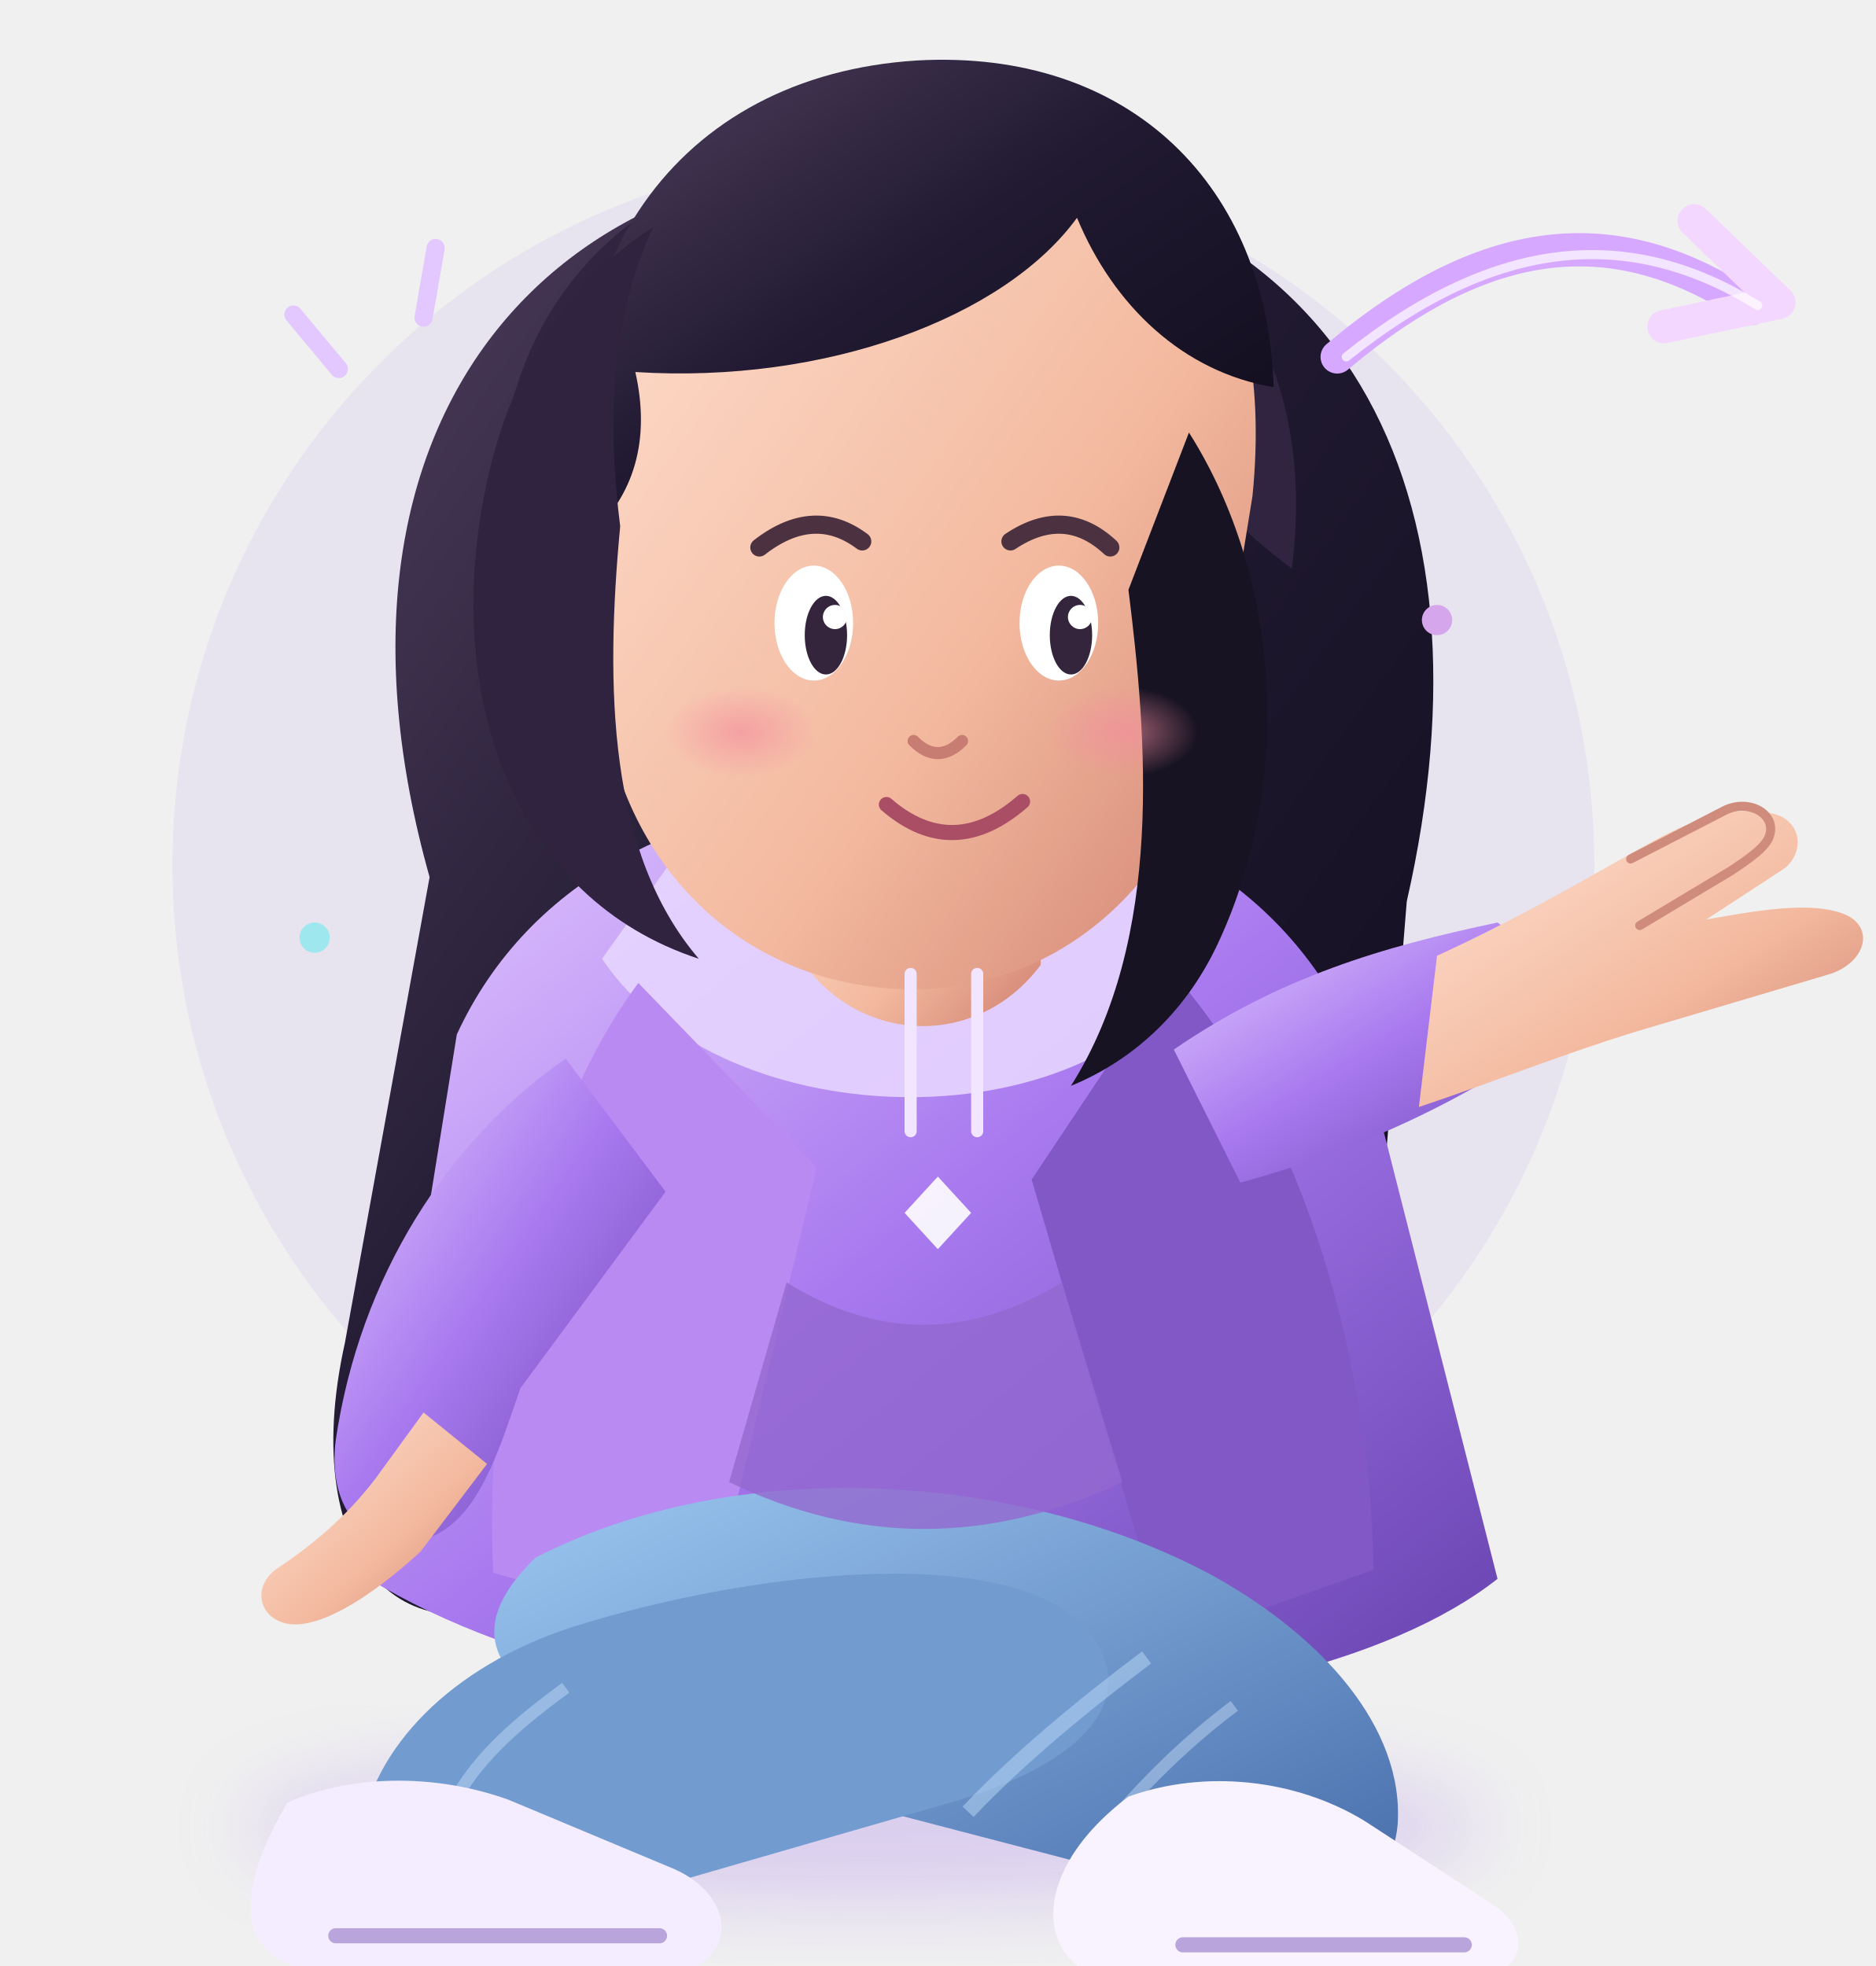
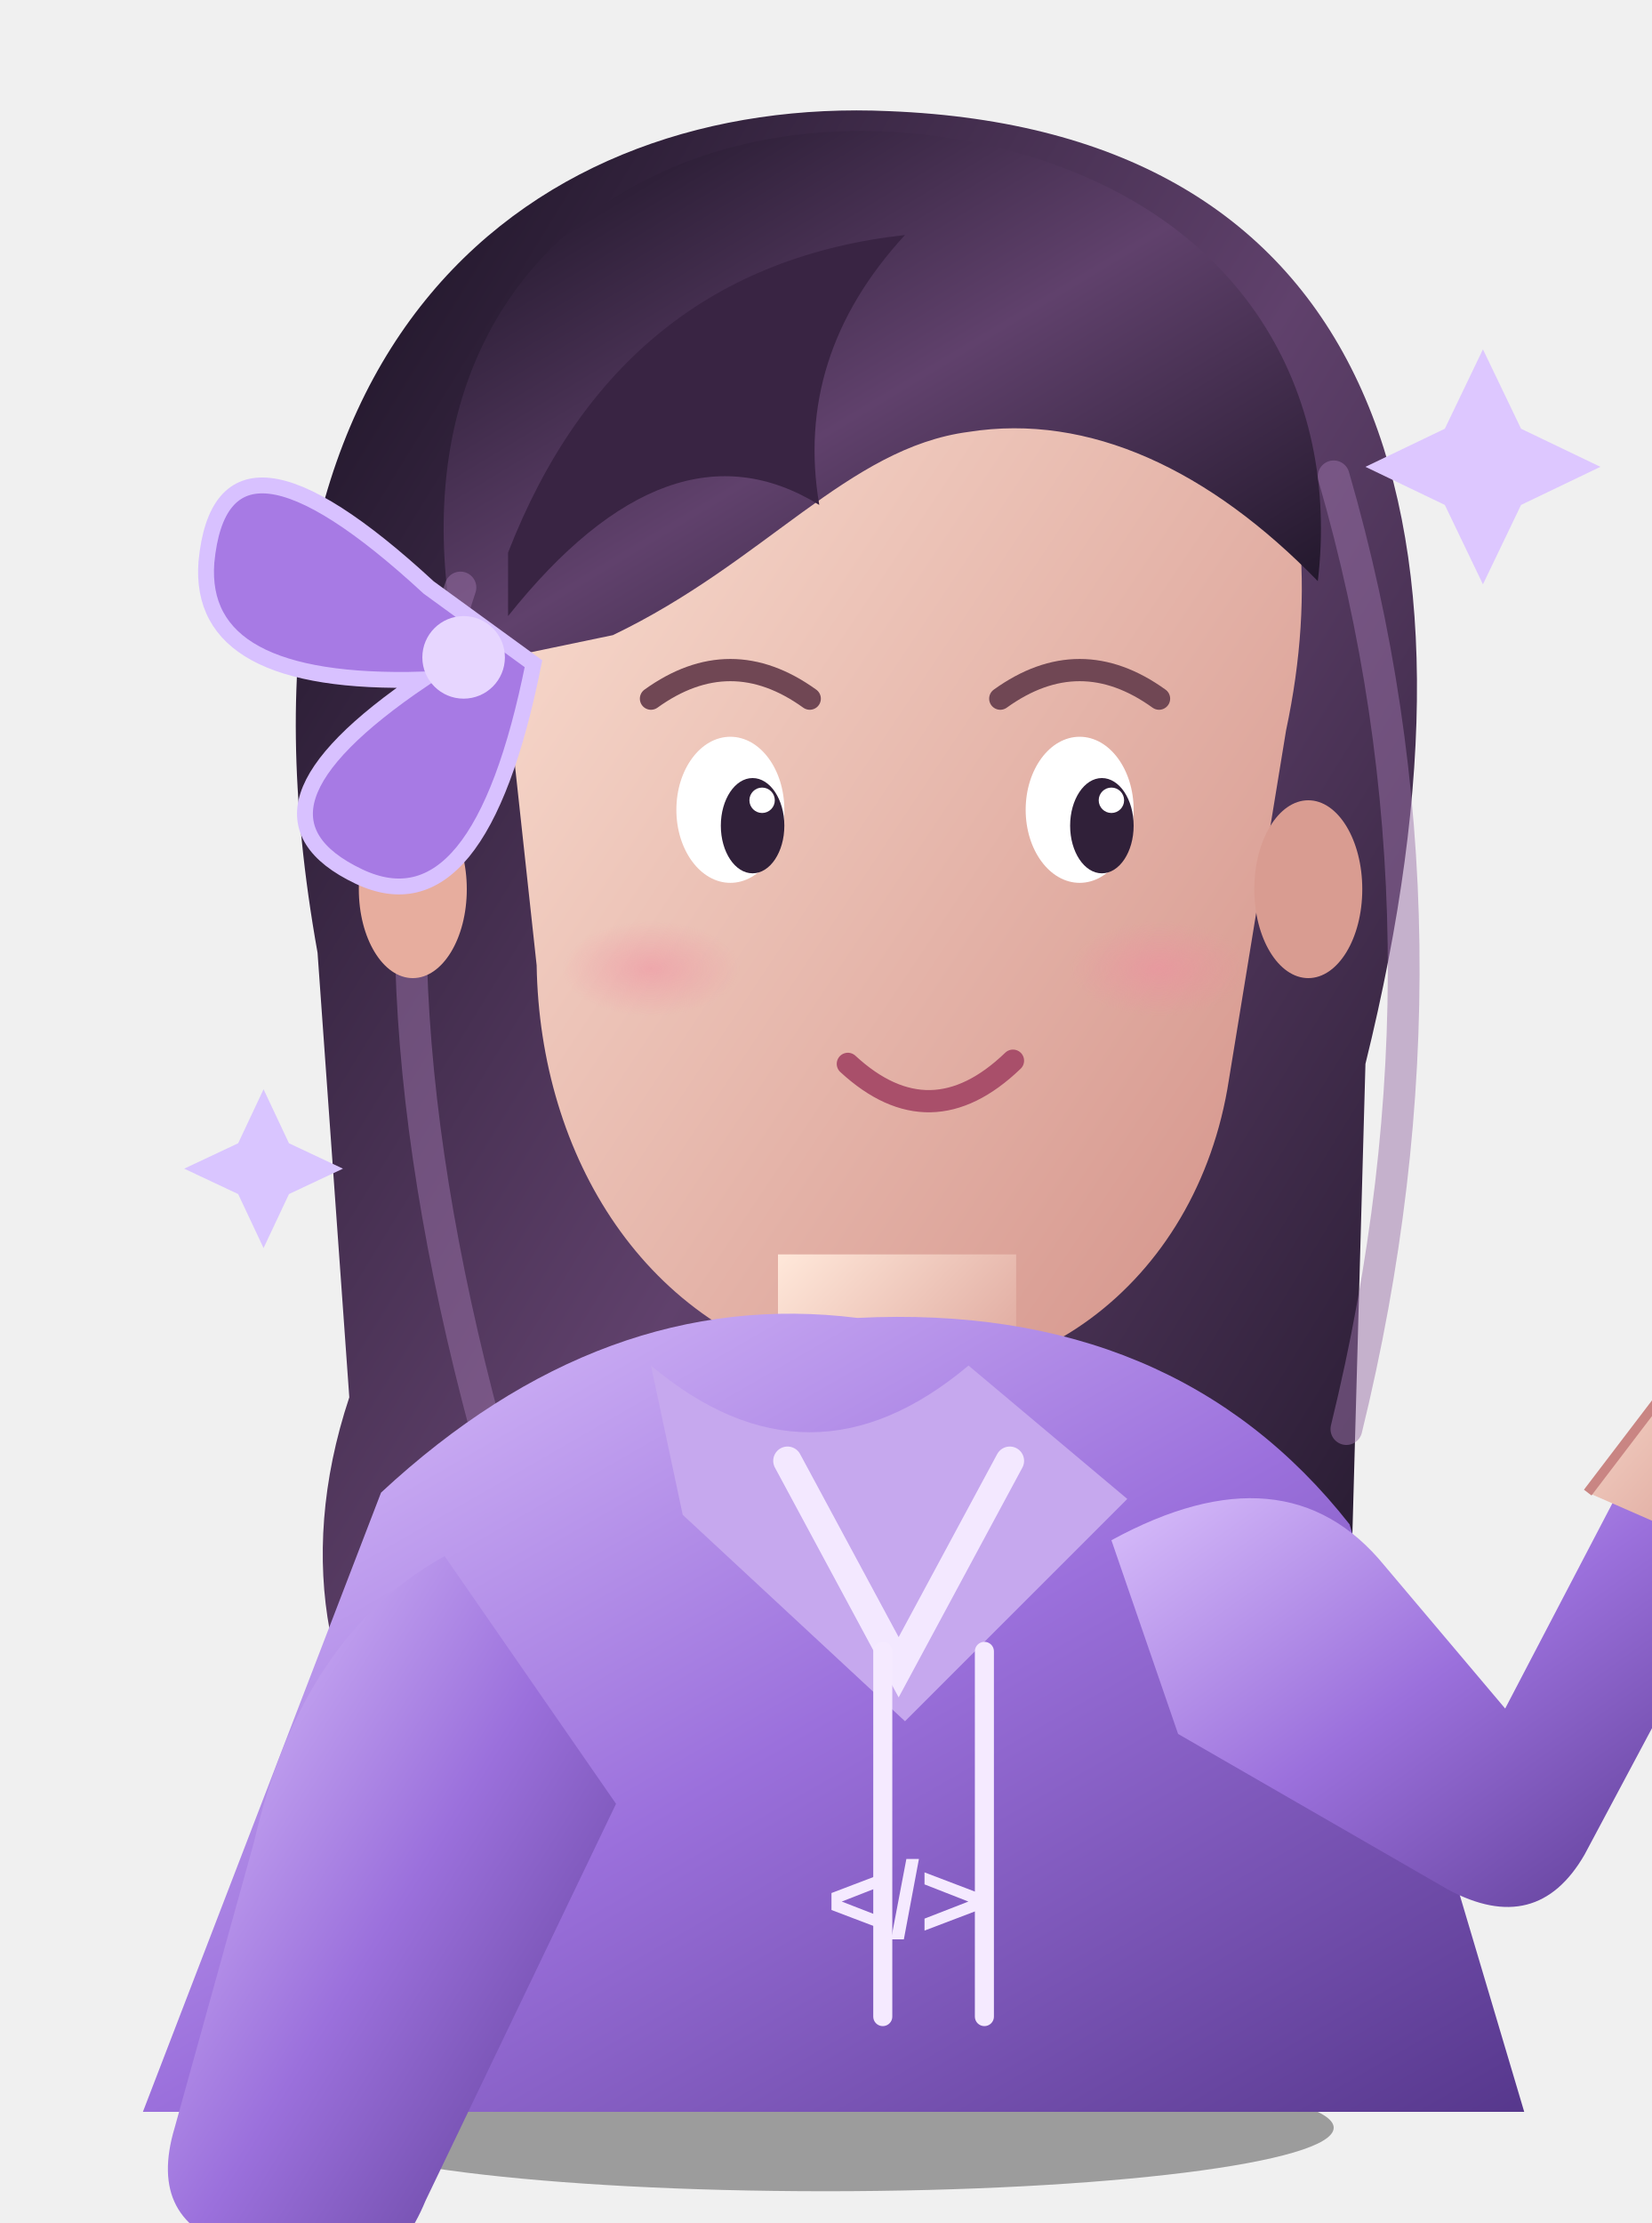
- <svg xmlns="http://www.w3.org/2000/svg" viewBox="0 0 620 650" role="img" aria-labelledby="title desc">
+ <svg xmlns="http://www.w3.org/2000/svg" viewBox="0 0 520 700">
  <defs>
-     <linearGradient id="hood" x1="0" y1="0" x2="1" y2="1">
-       <stop stop-color="#e4caff" />
-       <stop offset=".48" stop-color="#a879ef" />
-       <stop offset="1" stop-color="#6542ad" />
+     <linearGradient id="h" x2="1" y2="1">
+       <stop stop-color="#171020" />
+       <stop offset=".5" stop-color="#60416c" />
+       <stop offset="1" stop-color="#171020" />
    </linearGradient>
-     <linearGradient id="skin" x1="0" y1="0" x2="1" y2="1">
-       <stop stop-color="#ffe2d2" />
-       <stop offset=".6" stop-color="#f3b99f" />
-       <stop offset="1" stop-color="#cf806f" />
+     <linearGradient id="s" x2="1" y2="1">
+       <stop stop-color="#ffe8da" />
+       <stop offset="1" stop-color="#d28f86" />
    </linearGradient>
-     <linearGradient id="hair" x1="0" y1="0" x2="1" y2="1">
-       <stop stop-color="#51405f" />
-       <stop offset=".45" stop-color="#211a32" />
-       <stop offset="1" stop-color="#0e0b19" />
+     <linearGradient id="p" x2="1" y2="1">
+       <stop stop-color="#e0c8ff" />
+       <stop offset=".5" stop-color="#9b70dc" />
+       <stop offset="1" stop-color="#56378c" />
    </linearGradient>
-     <linearGradient id="jeans" x1="0" y1="0" x2="1" y2="1">
-       <stop stop-color="#9cc8f1" />
-       <stop offset="1" stop-color="#476caa" />
-     </linearGradient>
-     <filter id="shadow" x="-30%" y="-30%" width="160%" height="170%">
-       <feGaussianBlur stdDeviation="13" />
-     </filter>
-     <radialGradient id="cheek">
-       <stop stop-color="#f48e9f" stop-opacity=".65" />
-       <stop offset="1" stop-color="#f48e9f" stop-opacity="0" />
+     <radialGradient id="b">
+       <stop stop-color="#f08da1" stop-opacity=".5" />
+       <stop offset="1" stop-color="#f08da1" stop-opacity="0" />
    </radialGradient>
  </defs>
-   <ellipse cx="286" cy="604" rx="205" ry="25" fill="#8c55e8" opacity=".22" filter="url(#shadow)" />
-   <circle cx="292" cy="286" r="235" fill="#9e73ef" opacity=".10" />
-   <path d="M142 290C99 137 184 45 310 53c135 8 186 109 155 245l-15 184c-8 66-62 89-95 40l-166-1c-55 35-91-5-75-77z" fill="url(#hair)" />
-   <path d="M165 174c-3-88 65-132 142-126 86 6 130 62 120 140-34-25-54-59-65-91-33 49-105 68-197 77z" fill="#302440" />
-   <path d="M151 342c24-52 77-78 143-80 75-2 133 26 158 91l43 169c-71 56-272 62-373 0z" fill="url(#hood)" />
-   <path d="M231 272c25 35 94 45 132 0l33 45c-32 61-156 61-197 0z" fill="#e7d5ff" opacity=".9" />
-   <path d="M211 325c-35 47-51 126-48 195l70 20 37-154z" fill="#b98af2" />
-   <path d="M387 321c40 44 66 123 67 198l-68 24-45-153z" fill="#8158c6" />
-   <path d="M269 247h75v72c-20 27-58 27-78 0z" fill="url(#skin)" />
-   <path d="M204 142c0-79 48-117 111-111 70 7 107 53 99 133l-12 74c-11 54-53 91-104 89-54-2-93-42-99-96z" fill="url(#skin)" />
-   <path d="M194 178c-16-90 30-153 109-158 71-4 116 42 118 108-30-5-53-27-65-56-24 33-83 55-146 51 5 22 0 41-16 55z" fill="url(#hair)" />
-   <path d="M205 174c-5 53-4 108 26 143-61-20-84-86-71-153 8-42 28-71 56-89-15 32-15 67-11 99z" fill="#30233f" />
-   <path d="M393 143c31 49 34 116 10 168-10 22-27 39-49 48 31-49 25-116 19-164z" fill="#171323" />
-   <ellipse cx="269" cy="206" rx="13" ry="19" fill="#fff" />
-   <ellipse cx="350" cy="206" rx="13" ry="19" fill="#fff" />
-   <ellipse cx="273" cy="210" rx="7" ry="13" fill="#34253c" />
-   <ellipse cx="354" cy="210" rx="7" ry="13" fill="#34253c" />
-   <circle cx="276" cy="204" r="4" fill="#fff" />
-   <circle cx="357" cy="204" r="4" fill="#fff" />
-   <path d="M251 181q18-14 34-2M334 179q18-12 33 2" fill="none" stroke="#4c3140" stroke-width="6" stroke-linecap="round" />
-   <ellipse cx="245" cy="242" rx="25" ry="15" fill="url(#cheek)" />
-   <ellipse cx="371" cy="242" rx="25" ry="15" fill="url(#cheek)" />
-   <path d="M302 245q8 8 16 0" fill="none" stroke="#c77d72" stroke-width="4" stroke-linecap="round" />
-   <path d="M293 266q22 19 45-1" fill="none" stroke="#a94e65" stroke-width="5" stroke-linecap="round" />
-   <path d="M187 350c-39 27-68 72-76 126-3 23 10 38 29 33 18-5 25-30 32-50l48-65z" fill="url(#hood)" />
-   <path d="M124 489c-10 13-21 22-33 30-9 7-4 19 8 18 12-1 28-13 40-24l22-29-21-17z" fill="url(#skin)" />
-   <path d="M388 347c35-24 69-34 107-42l34 26c-34 28-75 48-119 60z" fill="url(#hood)" />
-   <path d="M475 316c26-12 45-23 68-36 16-9 29-14 43-11 9 2 11 12 4 18l-26 17c17-3 34-6 45-2 11 4 8 16-4 20l-64 19c-26 8-48 17-72 25z" fill="url(#skin)" />
-   <path d="M539 284l31-16c8-4 17 1 15 8-1 4-7 8-13 12l-30 18" fill="none" stroke="#cf8c7c" stroke-width="3" stroke-linecap="round" />
-   <path d="M177 515c66-34 159-29 224 6 36 20 63 50 61 82-2 25-27 34-58 25l-165-43c-63-17-96-37-62-70z" fill="url(#jeans)" />
-   <path d="M189 538c-40 13-66 40-70 69-3 25 23 38 53 30l142-41c42-12 63-33 47-55-23-32-112-22-172-3z" fill="#729bd0" />
-   <path d="M379 548c-20 15-42 33-59 51" stroke="#b9d9f6" stroke-width="5" opacity=".5" fill="none" />
-   <path d="M187 558c-15 11-28 22-36 36M408 564c-16 12-29 25-41 39" stroke="#d4e9ff" stroke-width="4" opacity=".4" fill="none" />
-   <path d="M95 596c20-9 48-10 73-1l55 23c18 8 22 27 3 34H111c-27 0-39-17-16-56z" fill="#f4edff" />
-   <path d="M373 594c25-9 55-6 78 8l43 28c14 10 9 25-12 25H373c-29 0-37-33 0-61z" fill="#f8f3ff" />
-   <path d="M111 640h107M391 643h93" stroke="#b9a5db" stroke-width="5" stroke-linecap="round" />
-   <path d="M260 424q45 28 91 0l20 66q-66 31-130 0z" fill="#9368d0" opacity=".8" />
-   <path d="M301 322v52m22-52v52" stroke="#f2e5ff" stroke-width="4" stroke-linecap="round" />
-   <path d="M310 389l-11 12 11 12 11-12z" fill="#fff" opacity=".9" />
-   <path d="M442 118c51-43 94-45 137-16" fill="none" stroke="#d7a8ff" stroke-width="11" stroke-linecap="round" />
-   <path d="M560 73l28 27-38 8" fill="none" stroke="#f4d7ff" stroke-width="11" stroke-linecap="round" stroke-linejoin="round" />
-   <path d="M445 118c50-40 94-43 136-17" fill="none" stroke="#fff" stroke-opacity=".7" stroke-width="3" stroke-linecap="round" />
-   <path d="M112 122l-15-18m43 1 4-23" stroke="#e3c7ff" stroke-width="6" stroke-linecap="round" />
-   <circle cx="475" cy="205" r="5" fill="#d5a6eb" />
-   <circle cx="104" cy="310" r="5" fill="#9ee7ee" />
+   <ellipse cx="260" cy="670" rx="160" ry="20" fill="#000" opacity=".35" />
+   <path d="M100 300C65 105 170 30 280 35c150 6 194 122 150 300l-5 180c-55 100-110 50-170 75-100 40-180-45-145-150z" fill="url(#h)" />
+   <path d="M155 175c0-90 75-135 150-120 83 16 119 86 100 175l-18 110c-10 65-65 105-124 92-60-13-93-68-94-128z" fill="url(#s)" />
+   <path d="M145 210C115 80 218 20 320 48c72 20 102 76 95 135-34-35-72-53-110-47-38 5-64 41-112 64z" fill="url(#h)" />
+   <path d="M160 174q35-90 125-100-35 38-27 85-47-29-98 35z" fill="#392443" />
+   <path d="M145 185q-35 105 8 265M420 150q42 145 4 300" fill="none" stroke="#9a72a8" stroke-width="10" stroke-linecap="round" opacity=".5" />
+   <ellipse cx="130" cy="280" rx="17" ry="28" fill="#e7ad9e" />
+   <ellipse cx="412" cy="280" rx="17" ry="28" fill="#d99c91" />
+   <path d="M205 220q25-18 50 0M315 220q25-18 50 0" fill="none" stroke="#704754" stroke-width="7" stroke-linecap="round" />
+   <ellipse cx="230" cy="255" rx="17" ry="23" fill="#fff" />
+   <ellipse cx="340" cy="255" rx="17" ry="23" fill="#fff" />
+   <ellipse cx="237" cy="260" rx="10" ry="15" fill="#302039" />
+   <ellipse cx="347" cy="260" rx="10" ry="15" fill="#302039" />
+   <circle cx="240" cy="252" r="4" fill="#fff" />
+   <circle cx="350" cy="252" r="4" fill="#fff" />
+   <ellipse cx="205" cy="305" rx="28" ry="15" fill="url(#b)" />
+   <ellipse cx="365" cy="305" rx="28" ry="15" fill="url(#b)" />
+   <path d="M267 335q26 24 52-1" fill="none" stroke="#a94f6a" stroke-width="7" stroke-linecap="round" />
+   <path d="M245 395h75v78h-75z" fill="url(#s)" />
+   <path d="M120 470q70-65 150-55 100-5 155 65l55 185H45z" fill="url(#p)" />
+   <path d="M205 430q50 42 100 0l50 42-70 70-70-65z" fill="#c6a8ee" />
+   <path d="M248 460l35 65 35-65" fill="none" stroke="#f3e8ff" stroke-width="9" stroke-linecap="round" />
+   <path d="M278 520v115M310 520v115" stroke="#f5eaff" stroke-width="6" stroke-linecap="round" />
+   <path d="M140 490q-45 25-60 90l-25 90q-9 30 20 38l22 7q25 7 37-22l60-125z" fill="url(#p)" />
+   <path d="M350 485q55-30 86 8l38 45 35-67q13-23 33-10 17 12 5 33l-48 90q-15 26-43 11l-85-49z" fill="url(#p)" />
+   <path d="M500 470l32-42q14-17 28-4 12 11-1 26l-27 34M527 439l24-36q12-17 25-6 12 10 0 25l-25 34" fill="url(#s)" stroke="#c98583" stroke-width="3" />
+   <path d="M135 185q-65-60-70-8-3 39 68 37-62 42-20 62 38 18 55-67z" fill="#a77ae4" stroke="#d8c1ff" stroke-width="5" />
+   <circle cx="146" cy="207" r="13" fill="#e7d6ff" />
+   <text x="285" y="610" text-anchor="middle" font-family="Arial" font-size="34" font-weight="bold" fill="#f5eaff">&lt;/&gt;</text>
+   <path d="M455 135l12-25 12 25 25 12-25 12-12 25-12-25-25-12z" fill="#ddc7ff" />
+   <path d="M75 360l8-17 8 17 17 8-17 8-8 17-8-17-17-8z" fill="#d9c5ff" />
</svg>
